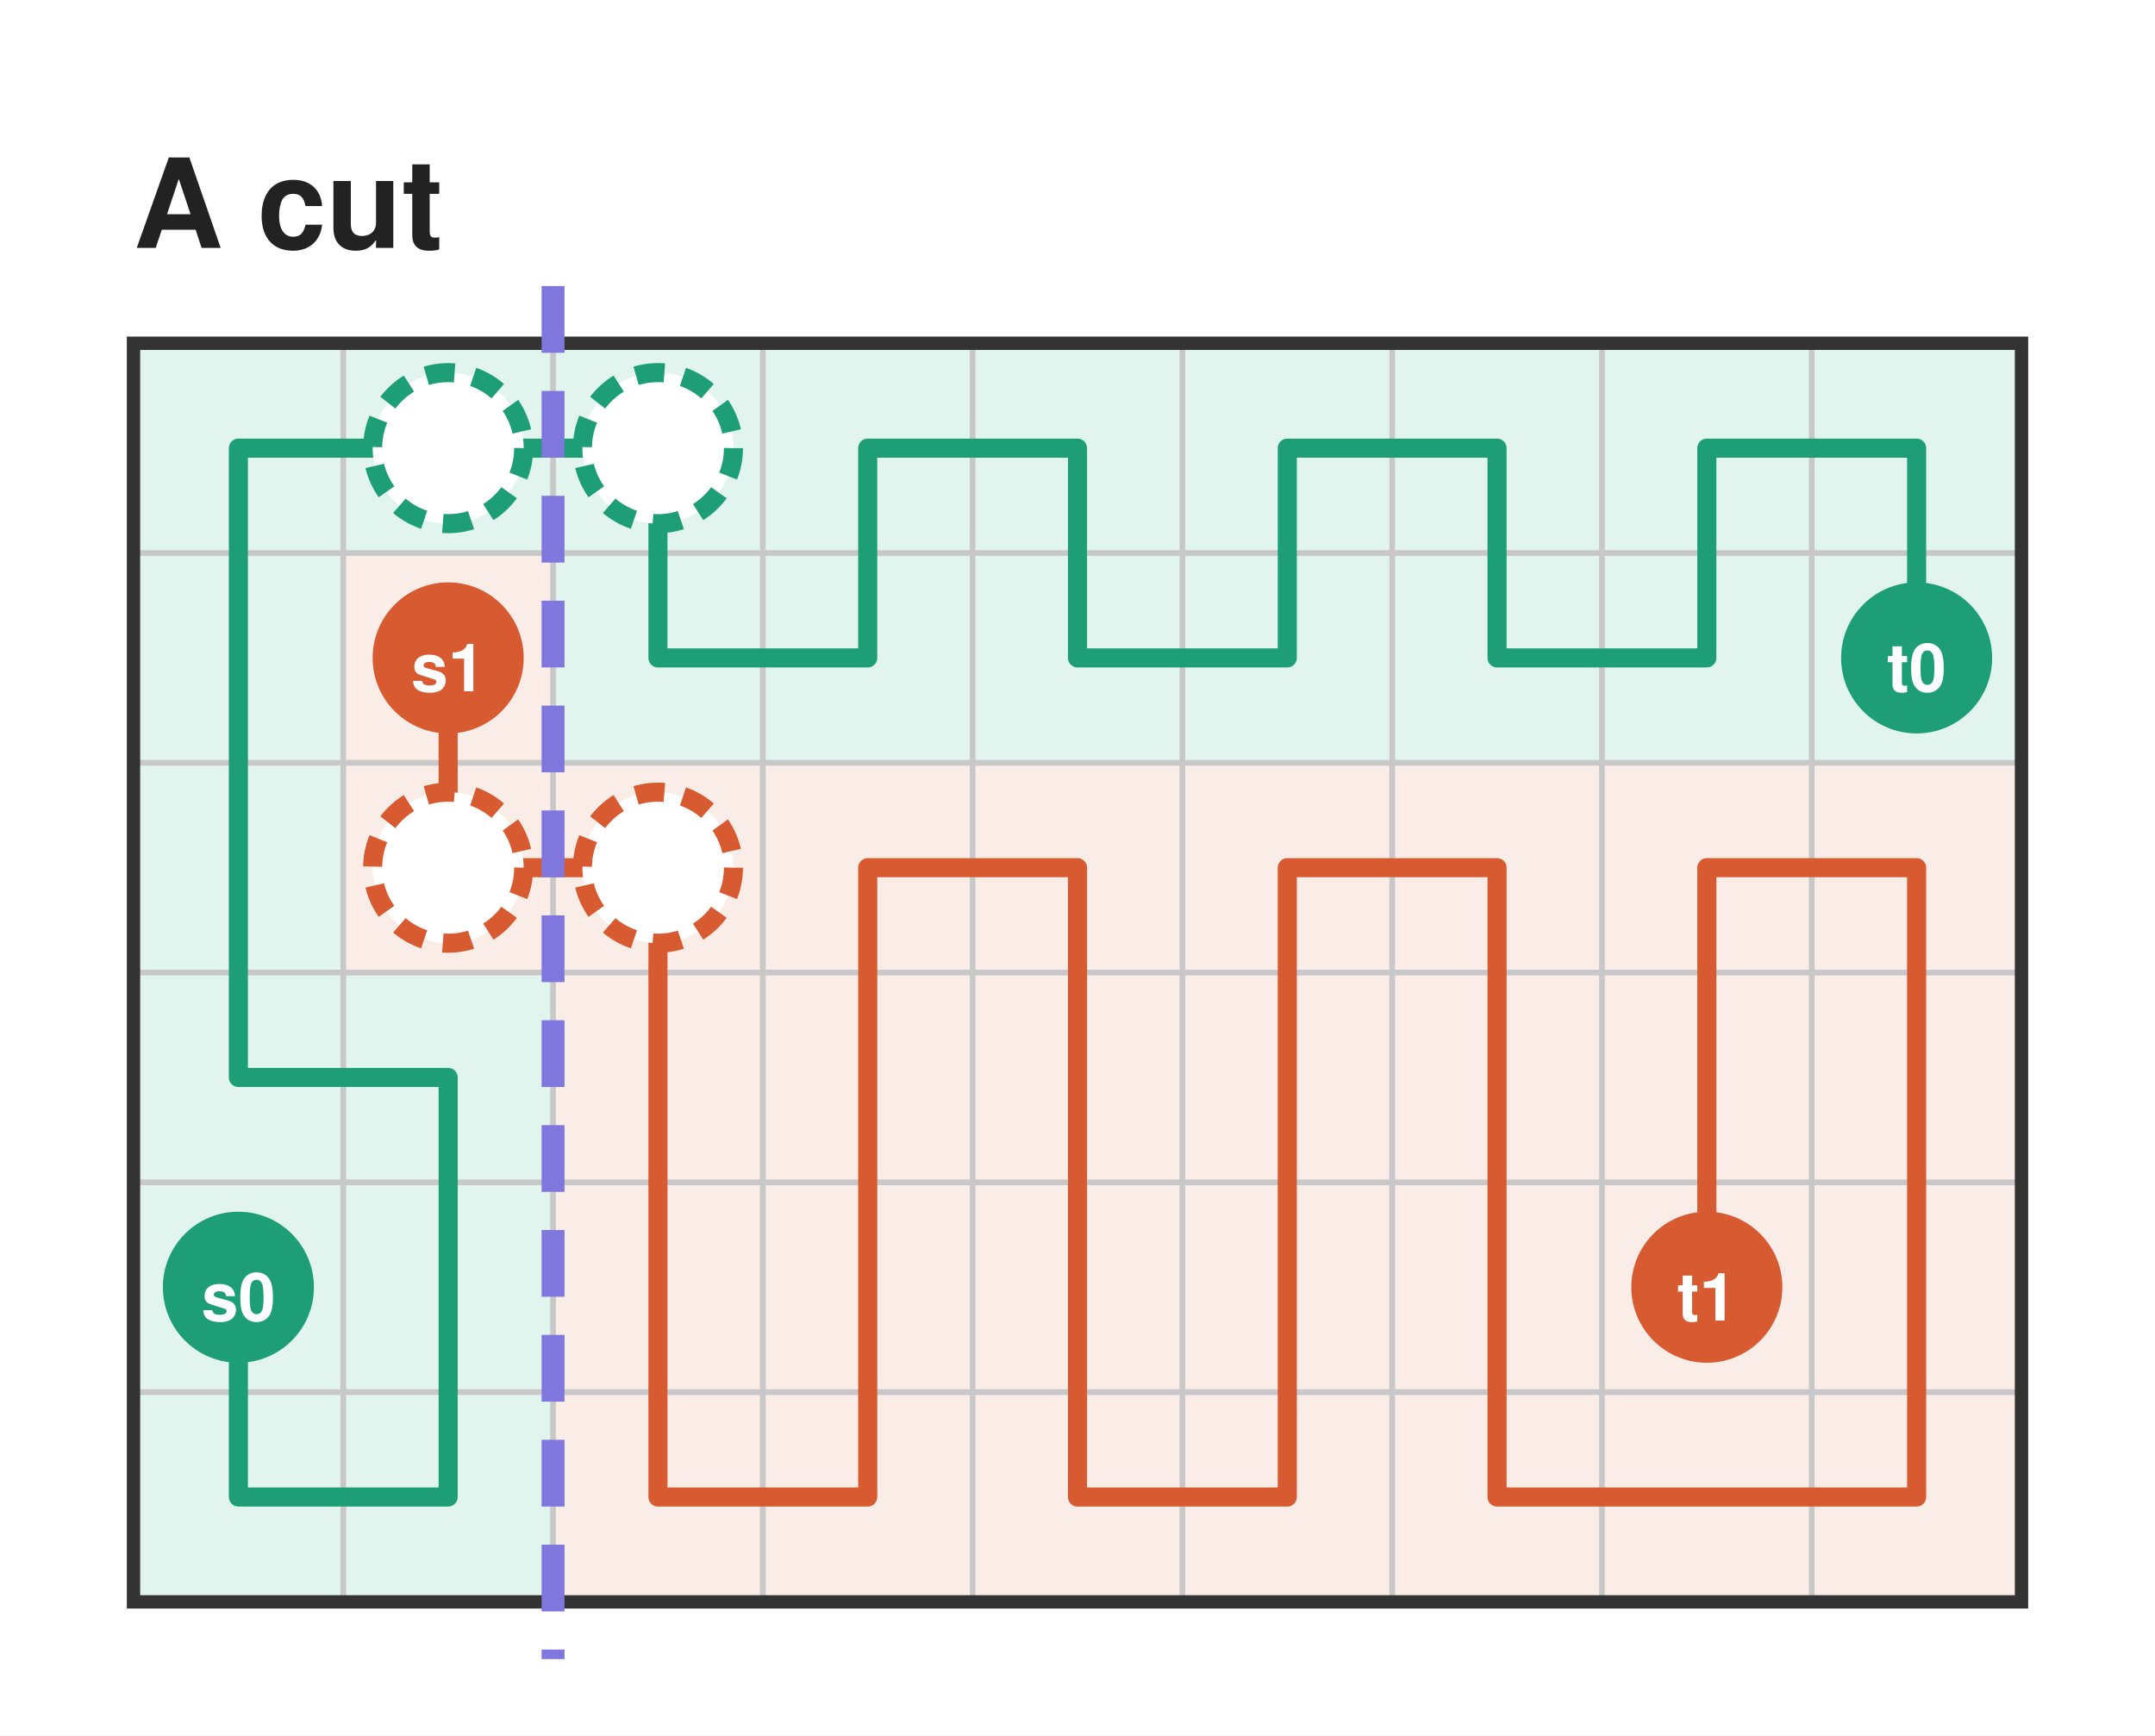
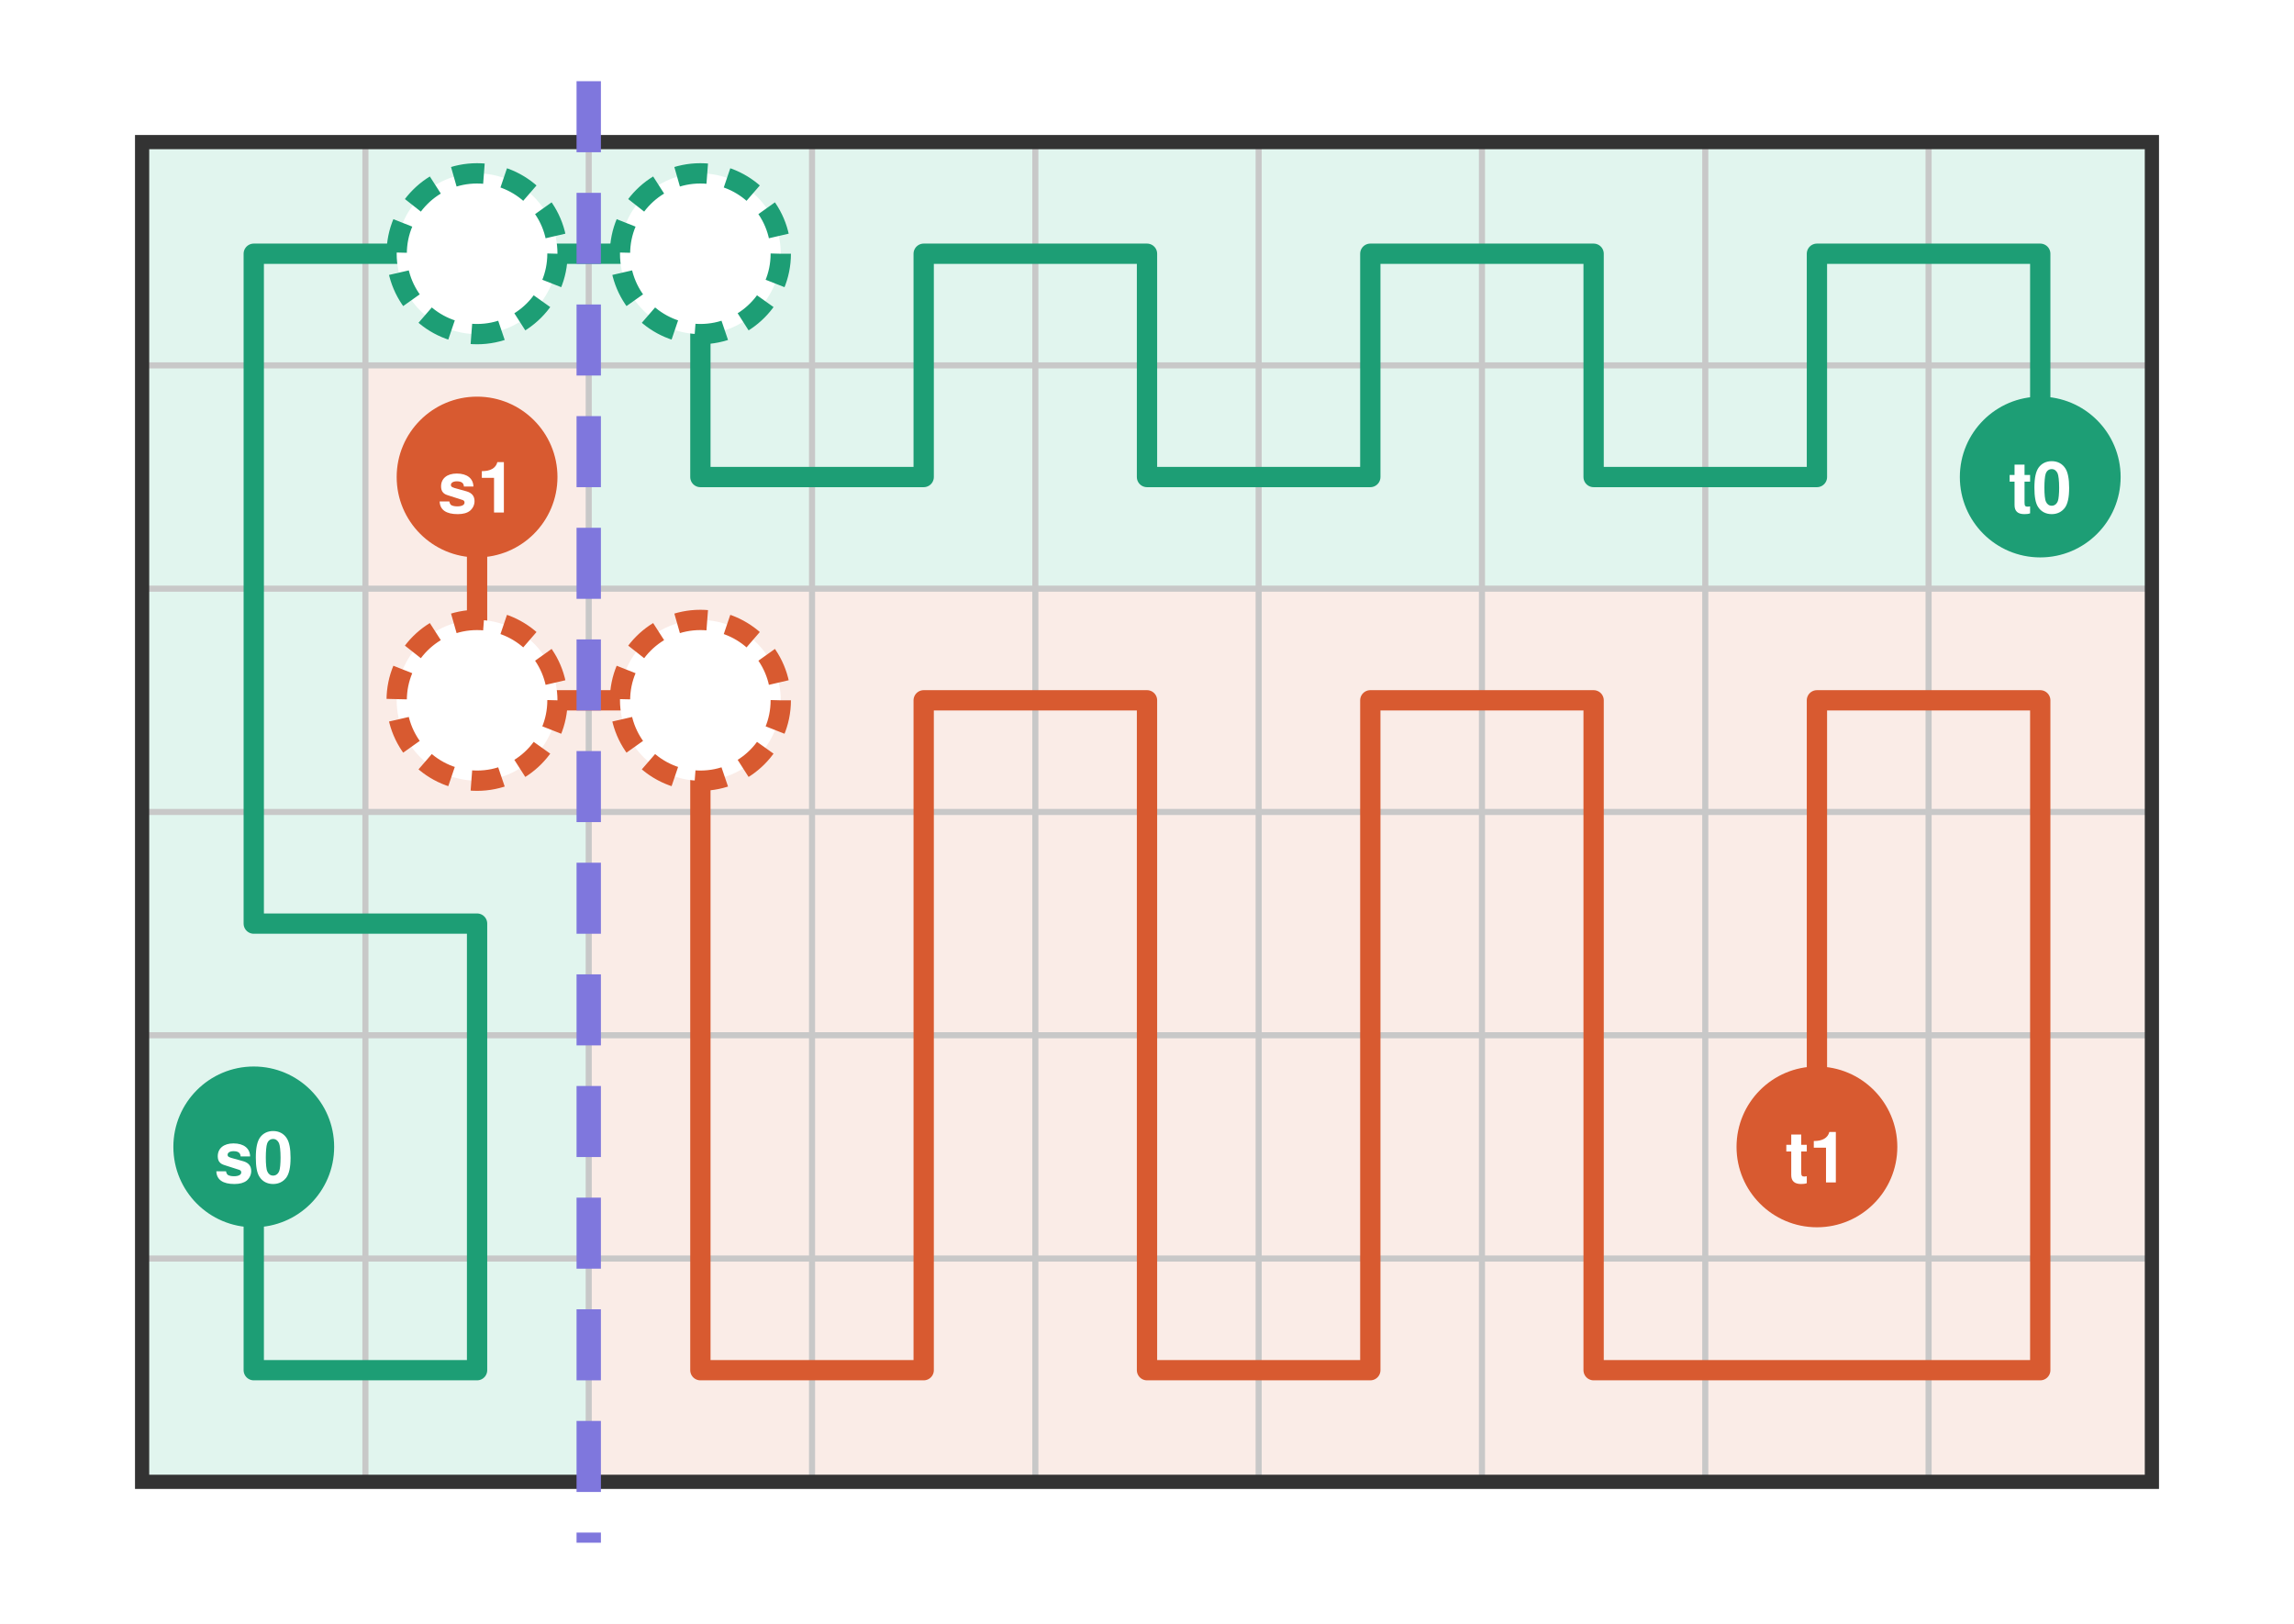
- <svg xmlns="http://www.w3.org/2000/svg" width="226" height="182" viewBox="0 0 226 182" font-family="Helvetica, Arial, sans-serif">
+ <svg xmlns="http://www.w3.org/2000/svg" width="226" height="160" viewBox="0 0 226 160" font-family="Helvetica, Arial, sans-serif">
  <rect width="100%" height="100%" fill="white" />
-   <text x="14" y="26" font-size="13" font-weight="700" fill="#222">A cut</text>
+   <rect x="14" y="102" width="22" height="22" fill="#E1F5EE" />
  <rect x="14" y="124" width="22" height="22" fill="#E1F5EE" />
-   <rect x="14" y="146" width="22" height="22" fill="#E1F5EE" />
-   <rect x="36" y="146" width="22" height="22" fill="#E1F5EE" />
  <rect x="36" y="124" width="22" height="22" fill="#E1F5EE" />
  <rect x="36" y="102" width="22" height="22" fill="#E1F5EE" />
-   <rect x="14" y="102" width="22" height="22" fill="#E1F5EE" />
+   <rect x="36" y="80" width="22" height="22" fill="#E1F5EE" />
  <rect x="14" y="80" width="22" height="22" fill="#E1F5EE" />
  <rect x="14" y="58" width="22" height="22" fill="#E1F5EE" />
  <rect x="14" y="36" width="22" height="22" fill="#E1F5EE" />
-   <rect x="36" y="36" width="22" height="22" fill="#E1F5EE" />
+   <rect x="14" y="14" width="22" height="22" fill="#E1F5EE" />
+   <rect x="36" y="14" width="22" height="22" fill="#E1F5EE" />
+   <rect x="58" y="14" width="22" height="22" fill="#E1F5EE" />
  <rect x="58" y="36" width="22" height="22" fill="#E1F5EE" />
-   <rect x="58" y="58" width="22" height="22" fill="#E1F5EE" />
-   <rect x="80" y="58" width="22" height="22" fill="#E1F5EE" />
  <rect x="80" y="36" width="22" height="22" fill="#E1F5EE" />
+   <rect x="80" y="14" width="22" height="22" fill="#E1F5EE" />
+   <rect x="102" y="14" width="22" height="22" fill="#E1F5EE" />
  <rect x="102" y="36" width="22" height="22" fill="#E1F5EE" />
-   <rect x="102" y="58" width="22" height="22" fill="#E1F5EE" />
-   <rect x="124" y="58" width="22" height="22" fill="#E1F5EE" />
  <rect x="124" y="36" width="22" height="22" fill="#E1F5EE" />
+   <rect x="124" y="14" width="22" height="22" fill="#E1F5EE" />
+   <rect x="146" y="14" width="22" height="22" fill="#E1F5EE" />
  <rect x="146" y="36" width="22" height="22" fill="#E1F5EE" />
-   <rect x="146" y="58" width="22" height="22" fill="#E1F5EE" />
-   <rect x="168" y="58" width="22" height="22" fill="#E1F5EE" />
  <rect x="168" y="36" width="22" height="22" fill="#E1F5EE" />
+   <rect x="168" y="14" width="22" height="22" fill="#E1F5EE" />
+   <rect x="190" y="14" width="22" height="22" fill="#E1F5EE" />
  <rect x="190" y="36" width="22" height="22" fill="#E1F5EE" />
-   <rect x="190" y="58" width="22" height="22" fill="#E1F5EE" />
+   <rect x="36" y="36" width="22" height="22" fill="#FAECE7" />
  <rect x="36" y="58" width="22" height="22" fill="#FAECE7" />
-   <rect x="36" y="80" width="22" height="22" fill="#FAECE7" />
+   <rect x="58" y="58" width="22" height="22" fill="#FAECE7" />
  <rect x="58" y="80" width="22" height="22" fill="#FAECE7" />
  <rect x="58" y="102" width="22" height="22" fill="#FAECE7" />
  <rect x="58" y="124" width="22" height="22" fill="#FAECE7" />
-   <rect x="58" y="146" width="22" height="22" fill="#FAECE7" />
-   <rect x="80" y="146" width="22" height="22" fill="#FAECE7" />
  <rect x="80" y="124" width="22" height="22" fill="#FAECE7" />
  <rect x="80" y="102" width="22" height="22" fill="#FAECE7" />
  <rect x="80" y="80" width="22" height="22" fill="#FAECE7" />
+   <rect x="80" y="58" width="22" height="22" fill="#FAECE7" />
+   <rect x="102" y="58" width="22" height="22" fill="#FAECE7" />
  <rect x="102" y="80" width="22" height="22" fill="#FAECE7" />
  <rect x="102" y="102" width="22" height="22" fill="#FAECE7" />
  <rect x="102" y="124" width="22" height="22" fill="#FAECE7" />
-   <rect x="102" y="146" width="22" height="22" fill="#FAECE7" />
-   <rect x="124" y="146" width="22" height="22" fill="#FAECE7" />
  <rect x="124" y="124" width="22" height="22" fill="#FAECE7" />
  <rect x="124" y="102" width="22" height="22" fill="#FAECE7" />
  <rect x="124" y="80" width="22" height="22" fill="#FAECE7" />
+   <rect x="124" y="58" width="22" height="22" fill="#FAECE7" />
+   <rect x="146" y="58" width="22" height="22" fill="#FAECE7" />
  <rect x="146" y="80" width="22" height="22" fill="#FAECE7" />
  <rect x="146" y="102" width="22" height="22" fill="#FAECE7" />
  <rect x="146" y="124" width="22" height="22" fill="#FAECE7" />
-   <rect x="146" y="146" width="22" height="22" fill="#FAECE7" />
-   <rect x="168" y="146" width="22" height="22" fill="#FAECE7" />
-   <rect x="190" y="146" width="22" height="22" fill="#FAECE7" />
+   <rect x="168" y="124" width="22" height="22" fill="#FAECE7" />
  <rect x="190" y="124" width="22" height="22" fill="#FAECE7" />
  <rect x="190" y="102" width="22" height="22" fill="#FAECE7" />
  <rect x="190" y="80" width="22" height="22" fill="#FAECE7" />
+   <rect x="190" y="58" width="22" height="22" fill="#FAECE7" />
+   <rect x="168" y="58" width="22" height="22" fill="#FAECE7" />
  <rect x="168" y="80" width="22" height="22" fill="#FAECE7" />
  <rect x="168" y="102" width="22" height="22" fill="#FAECE7" />
-   <rect x="168" y="124" width="22" height="22" fill="#FAECE7" />
+   <line x1="14" y1="14" x2="212" y2="14" stroke="#c8c8c8" stroke-width="0.6" />
  <line x1="14" y1="36" x2="212" y2="36" stroke="#c8c8c8" stroke-width="0.6" />
  <line x1="14" y1="58" x2="212" y2="58" stroke="#c8c8c8" stroke-width="0.6" />
  <line x1="14" y1="80" x2="212" y2="80" stroke="#c8c8c8" stroke-width="0.6" />
  <line x1="14" y1="102" x2="212" y2="102" stroke="#c8c8c8" stroke-width="0.6" />
  <line x1="14" y1="124" x2="212" y2="124" stroke="#c8c8c8" stroke-width="0.6" />
  <line x1="14" y1="146" x2="212" y2="146" stroke="#c8c8c8" stroke-width="0.6" />
-   <line x1="14" y1="168" x2="212" y2="168" stroke="#c8c8c8" stroke-width="0.6" />
-   <line x1="14" y1="36" x2="14" y2="168" stroke="#c8c8c8" stroke-width="0.6" />
-   <line x1="36" y1="36" x2="36" y2="168" stroke="#c8c8c8" stroke-width="0.6" />
-   <line x1="58" y1="36" x2="58" y2="168" stroke="#c8c8c8" stroke-width="0.6" />
-   <line x1="80" y1="36" x2="80" y2="168" stroke="#c8c8c8" stroke-width="0.6" />
-   <line x1="102" y1="36" x2="102" y2="168" stroke="#c8c8c8" stroke-width="0.6" />
-   <line x1="124" y1="36" x2="124" y2="168" stroke="#c8c8c8" stroke-width="0.6" />
-   <line x1="146" y1="36" x2="146" y2="168" stroke="#c8c8c8" stroke-width="0.6" />
-   <line x1="168" y1="36" x2="168" y2="168" stroke="#c8c8c8" stroke-width="0.6" />
-   <line x1="190" y1="36" x2="190" y2="168" stroke="#c8c8c8" stroke-width="0.6" />
-   <line x1="212" y1="36" x2="212" y2="168" stroke="#c8c8c8" stroke-width="0.6" />
-   <rect x="14" y="36" width="198" height="132" fill="none" stroke="#333" stroke-width="1.4" />
-   <polyline points="25.0,135.0 25.0,157.0 47.0,157.0 47.0,135.0 47.0,113.0 25.0,113.0 25.0,91.0 25.0,69.0 25.0,47.0 47.0,47.0 69.0,47.0 69.0,69.0 91.0,69.0 91.0,47.0 113.0,47.0 113.0,69.0 135.0,69.0 135.0,47.0 157.0,47.0 157.0,69.0 179.0,69.0 179.0,47.0 201.0,47.0 201.0,69.0" fill="none" stroke="#1D9E75" stroke-width="2" stroke-linejoin="round" stroke-linecap="round" />
-   <polyline points="47.0,69.0 47.0,91.0 69.0,91.0 69.0,113.0 69.0,135.0 69.0,157.0 91.0,157.0 91.0,135.0 91.0,113.0 91.0,91.0 113.0,91.0 113.0,113.0 113.0,135.0 113.0,157.0 135.0,157.0 135.0,135.0 135.0,113.0 135.0,91.0 157.0,91.0 157.0,113.0 157.0,135.0 157.0,157.0 179.0,157.0 201.0,157.0 201.0,135.0 201.0,113.0 201.0,91.0 179.0,91.0 179.0,113.0 179.0,135.0" fill="none" stroke="#D85A30" stroke-width="2" stroke-linejoin="round" stroke-linecap="round" />
-   <line x1="58" y1="30" x2="58" y2="174" stroke="#7F77DD" stroke-width="2.4" stroke-dasharray="7 4" />
-   <circle cx="47.0" cy="47.0" r="7.92" fill="white" stroke="#1D9E75" stroke-width="2" stroke-dasharray="3 2" />
-   <circle cx="47.0" cy="91.0" r="7.92" fill="white" stroke="#D85A30" stroke-width="2" stroke-dasharray="3 2" />
-   <circle cx="69.0" cy="47.0" r="7.92" fill="white" stroke="#1D9E75" stroke-width="2" stroke-dasharray="3 2" />
-   <circle cx="69.0" cy="91.0" r="7.92" fill="white" stroke="#D85A30" stroke-width="2" stroke-dasharray="3 2" />
-   <circle cx="25.0" cy="135.0" r="7.92" fill="#1D9E75" />
-   <text x="25.0" y="138.5" font-size="7" font-weight="700" fill="white" text-anchor="middle">s0</text>
-   <circle cx="201.0" cy="69.0" r="7.92" fill="#1D9E75" />
-   <text x="201.0" y="72.5" font-size="7" font-weight="700" fill="white" text-anchor="middle">t0</text>
-   <circle cx="47.0" cy="69.0" r="7.92" fill="#D85A30" />
-   <text x="47.0" y="72.5" font-size="7" font-weight="700" fill="white" text-anchor="middle">s1</text>
-   <circle cx="179.0" cy="135.0" r="7.92" fill="#D85A30" />
-   <text x="179.0" y="138.5" font-size="7" font-weight="700" fill="white" text-anchor="middle">t1</text>
+   <line x1="14" y1="14" x2="14" y2="146" stroke="#c8c8c8" stroke-width="0.6" />
+   <line x1="36" y1="14" x2="36" y2="146" stroke="#c8c8c8" stroke-width="0.6" />
+   <line x1="58" y1="14" x2="58" y2="146" stroke="#c8c8c8" stroke-width="0.6" />
+   <line x1="80" y1="14" x2="80" y2="146" stroke="#c8c8c8" stroke-width="0.6" />
+   <line x1="102" y1="14" x2="102" y2="146" stroke="#c8c8c8" stroke-width="0.6" />
+   <line x1="124" y1="14" x2="124" y2="146" stroke="#c8c8c8" stroke-width="0.6" />
+   <line x1="146" y1="14" x2="146" y2="146" stroke="#c8c8c8" stroke-width="0.6" />
+   <line x1="168" y1="14" x2="168" y2="146" stroke="#c8c8c8" stroke-width="0.6" />
+   <line x1="190" y1="14" x2="190" y2="146" stroke="#c8c8c8" stroke-width="0.6" />
+   <line x1="212" y1="14" x2="212" y2="146" stroke="#c8c8c8" stroke-width="0.6" />
+   <rect x="14" y="14" width="198" height="132" fill="none" stroke="#333" stroke-width="1.4" />
+   <polyline points="25.0,113.0 25.0,135.0 47.0,135.0 47.0,113.0 47.0,91.0 25.0,91.0 25.0,69.0 25.0,47.0 25.0,25.0 47.0,25.0 69.0,25.0 69.0,47.0 91.0,47.0 91.0,25.0 113.0,25.0 113.0,47.0 135.0,47.0 135.0,25.0 157.0,25.0 157.0,47.0 179.0,47.0 179.0,25.0 201.0,25.0 201.0,47.0" fill="none" stroke="#1D9E75" stroke-width="2" stroke-linejoin="round" stroke-linecap="round" />
+   <polyline points="47.0,47.0 47.0,69.0 69.0,69.0 69.0,91.0 69.0,113.0 69.0,135.0 91.0,135.0 91.0,113.0 91.0,91.0 91.0,69.0 113.0,69.0 113.0,91.0 113.0,113.0 113.0,135.0 135.0,135.0 135.0,113.0 135.0,91.0 135.0,69.0 157.0,69.0 157.0,91.0 157.0,113.0 157.0,135.0 179.0,135.0 201.0,135.0 201.0,113.0 201.0,91.0 201.0,69.0 179.0,69.0 179.0,91.0 179.0,113.0" fill="none" stroke="#D85A30" stroke-width="2" stroke-linejoin="round" stroke-linecap="round" />
+   <line x1="58" y1="8" x2="58" y2="152" stroke="#7F77DD" stroke-width="2.4" stroke-dasharray="7 4" />
+   <circle cx="47.0" cy="25.0" r="7.92" fill="white" stroke="#1D9E75" stroke-width="2" stroke-dasharray="3 2" />
+   <circle cx="47.0" cy="69.0" r="7.92" fill="white" stroke="#D85A30" stroke-width="2" stroke-dasharray="3 2" />
+   <circle cx="69.0" cy="25.0" r="7.92" fill="white" stroke="#1D9E75" stroke-width="2" stroke-dasharray="3 2" />
+   <circle cx="69.0" cy="69.0" r="7.92" fill="white" stroke="#D85A30" stroke-width="2" stroke-dasharray="3 2" />
+   <circle cx="25.0" cy="113.0" r="7.92" fill="#1D9E75" />
+   <text x="25.0" y="116.5" font-size="7" font-weight="700" fill="white" text-anchor="middle">s0</text>
+   <circle cx="201.0" cy="47.0" r="7.92" fill="#1D9E75" />
+   <text x="201.0" y="50.5" font-size="7" font-weight="700" fill="white" text-anchor="middle">t0</text>
+   <circle cx="47.0" cy="47.0" r="7.92" fill="#D85A30" />
+   <text x="47.0" y="50.5" font-size="7" font-weight="700" fill="white" text-anchor="middle">s1</text>
+   <circle cx="179.0" cy="113.0" r="7.92" fill="#D85A30" />
+   <text x="179.0" y="116.5" font-size="7" font-weight="700" fill="white" text-anchor="middle">t1</text>
</svg>
